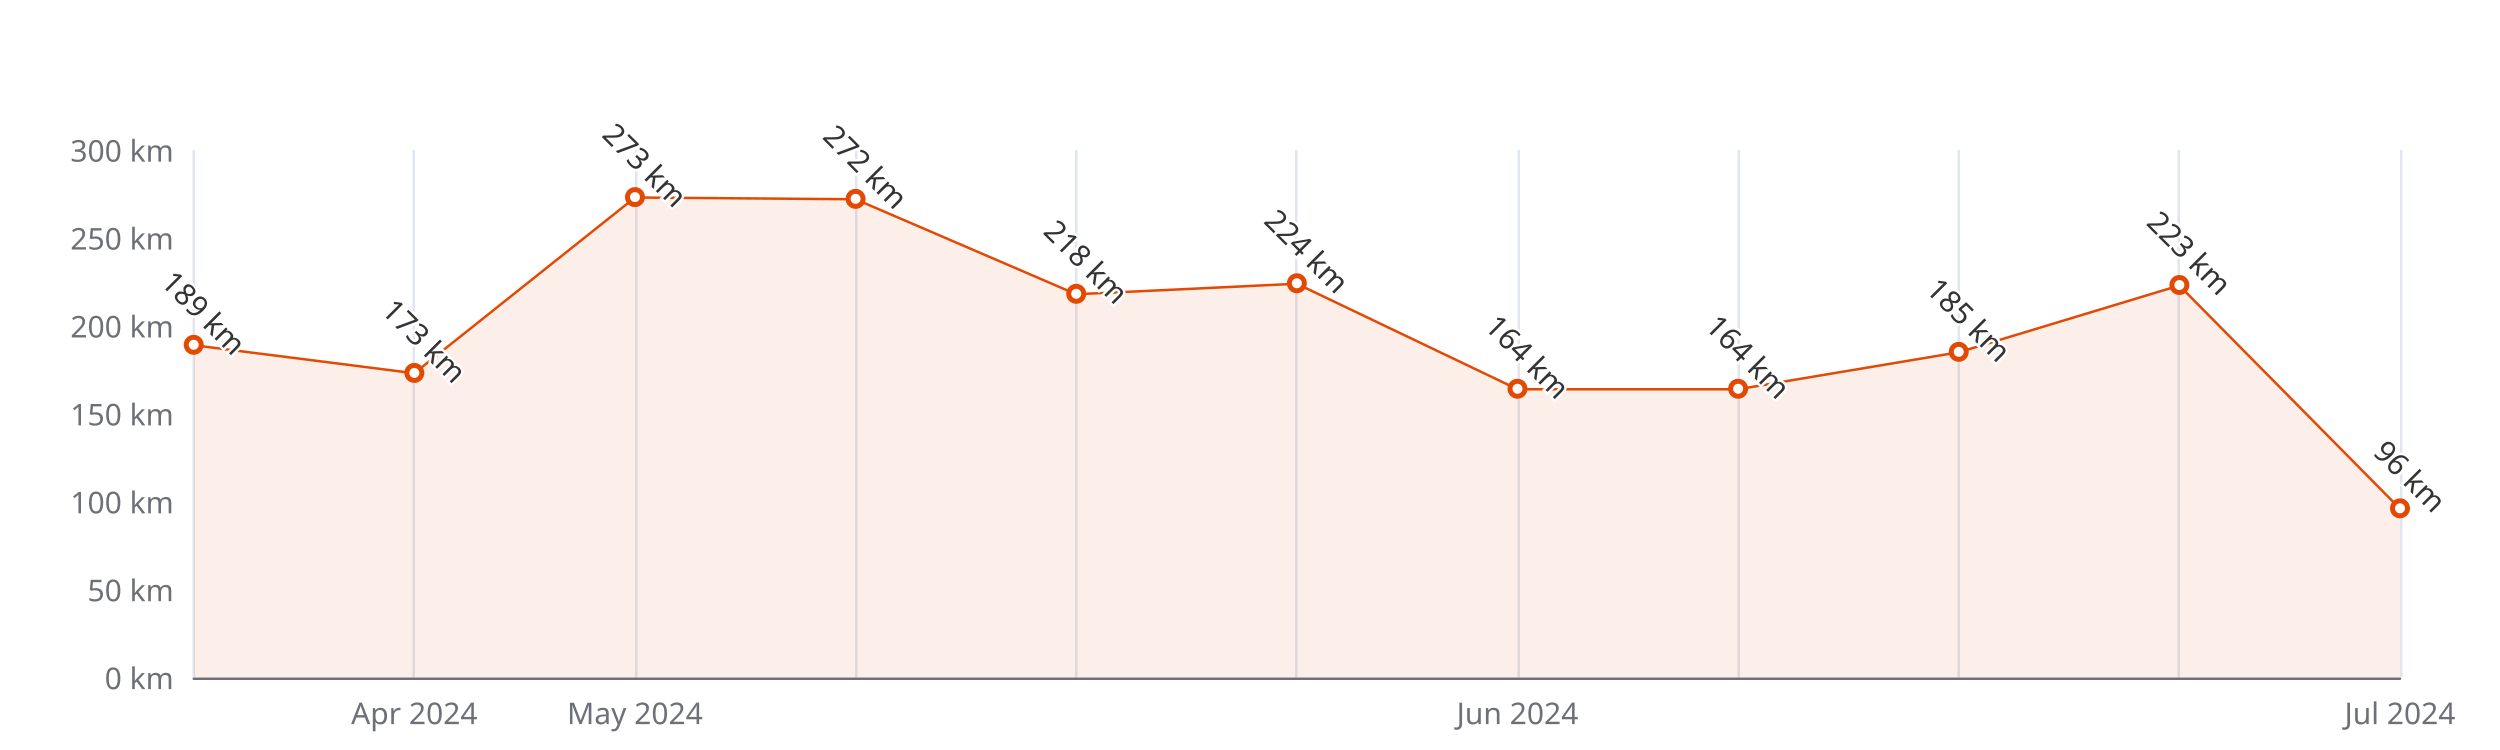
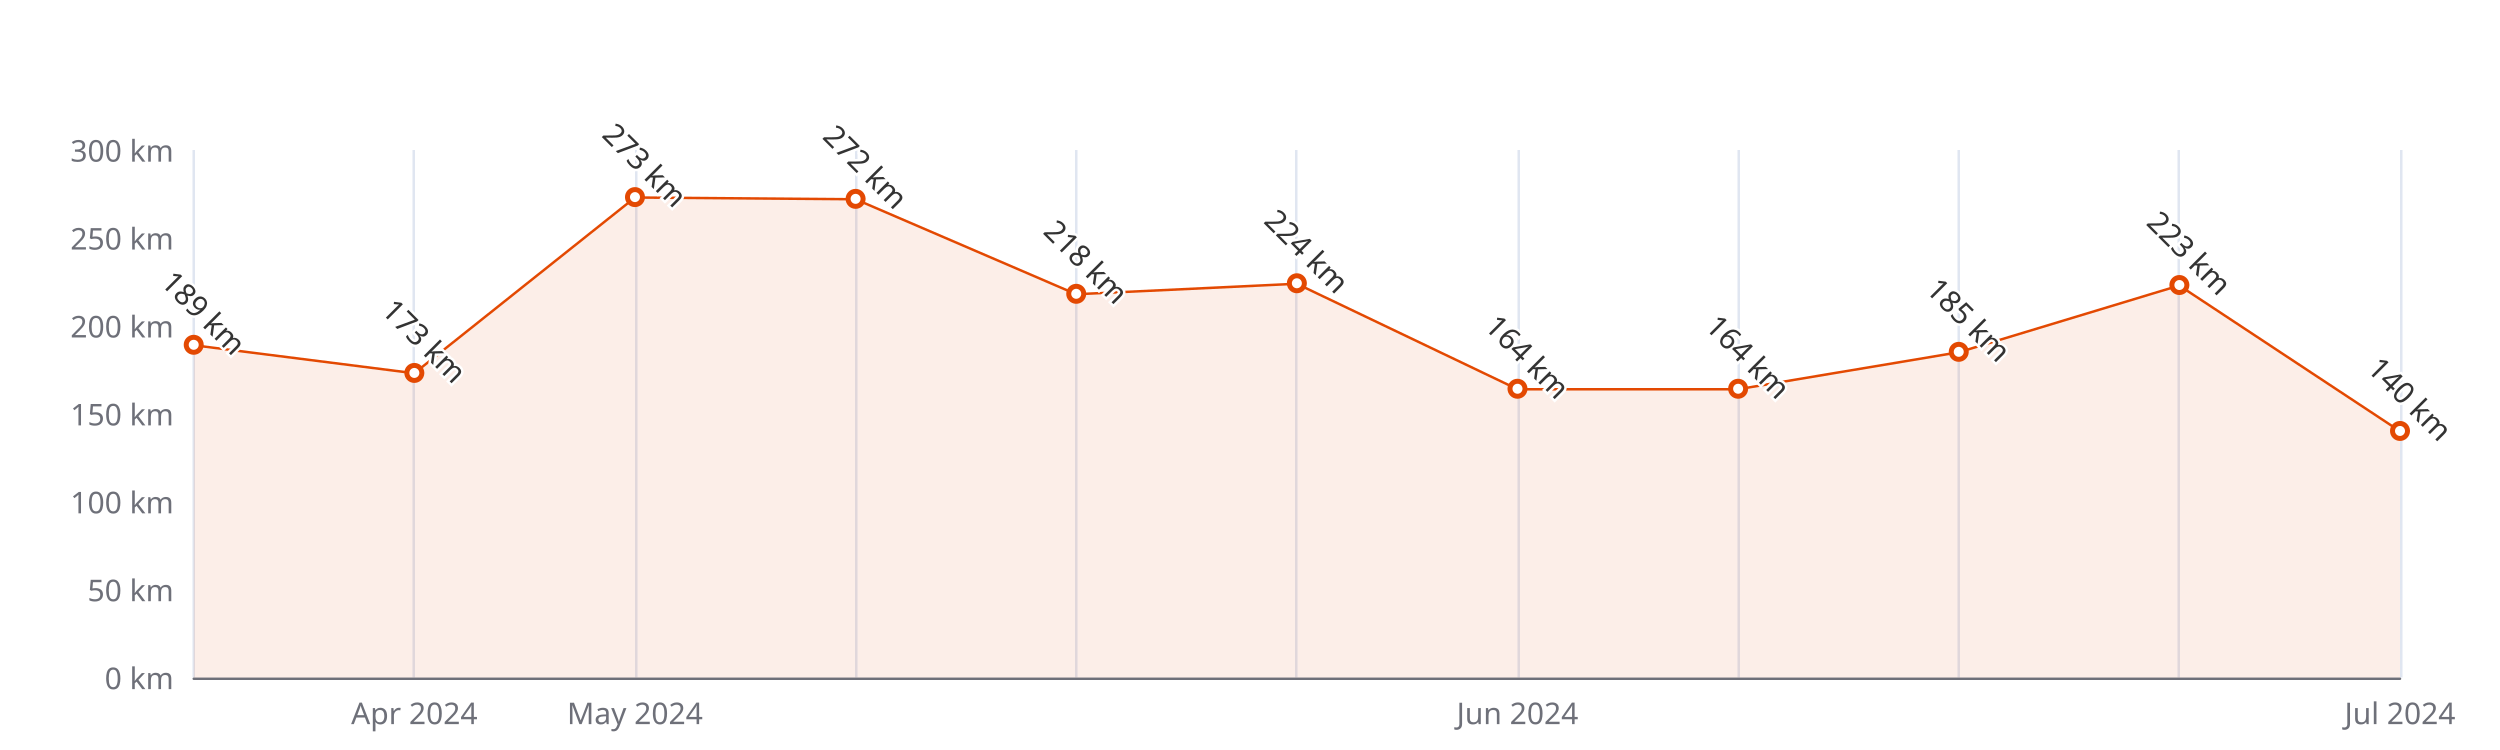
<svg xmlns="http://www.w3.org/2000/svg" width="1000" height="300" version="1.1" baseProfile="full" viewBox="0 0 1000 300">
  <rect width="1000" height="300" x="0" y="0" id="0" fill="#ffffff" />
  <path d="M77.5 60L77.5 271" fill="none" stroke="#E0E6F1" />
  <path d="M165.5 60L165.5 271" fill="none" stroke="#E0E6F1" />
  <path d="M254.5 60L254.5 271" fill="none" stroke="#E0E6F1" />
  <path d="M342.5 60L342.5 271" fill="none" stroke="#E0E6F1" />
  <path d="M430.5 60L430.5 271" fill="none" stroke="#E0E6F1" />
  <path d="M518.5 60L518.5 271" fill="none" stroke="#E0E6F1" />
  <path d="M607.5 60L607.5 271" fill="none" stroke="#E0E6F1" />
  <path d="M695.5 60L695.5 271" fill="none" stroke="#E0E6F1" />
  <path d="M783.5 60L783.5 271" fill="none" stroke="#E0E6F1" />
  <path d="M871.5 60L871.5 271" fill="none" stroke="#E0E6F1" />
  <path d="M960.5 60L960.5 271" fill="none" stroke="#E0E6F1" />
  <path d="M77.5 271.5L960 271.5" fill="none" stroke="#6E7079" stroke-linecap="round" />
  <text dominant-baseline="central" text-anchor="end" style="font-size:12px;font-family:sans-serif;" xml:space="preserve" transform="translate(69.48 271)" fill="#6E7079">0 km</text>
  <text dominant-baseline="central" text-anchor="end" style="font-size:12px;font-family:sans-serif;" xml:space="preserve" transform="translate(69.48 235.8333)" fill="#6E7079">50 km</text>
  <text dominant-baseline="central" text-anchor="end" style="font-size:12px;font-family:sans-serif;" xml:space="preserve" transform="translate(69.48 200.6667)" fill="#6E7079">100 km</text>
  <text dominant-baseline="central" text-anchor="end" style="font-size:12px;font-family:sans-serif;" xml:space="preserve" transform="translate(69.48 165.5)" fill="#6E7079">150 km</text>
  <text dominant-baseline="central" text-anchor="end" style="font-size:12px;font-family:sans-serif;" xml:space="preserve" transform="translate(69.48 130.3333)" fill="#6E7079">200 km</text>
  <text dominant-baseline="central" text-anchor="end" style="font-size:12px;font-family:sans-serif;" xml:space="preserve" transform="translate(69.48 95.1667)" fill="#6E7079">250 km</text>
  <text dominant-baseline="central" text-anchor="end" style="font-size:12px;font-family:sans-serif;" xml:space="preserve" transform="translate(69.48 60)" fill="#6E7079">300 km</text>
  <text dominant-baseline="central" text-anchor="middle" style="font-size:12px;font-family:sans-serif;" xml:space="preserve" y="6" transform="translate(165.732 279)" fill="#6E7079">Apr 2024</text>
  <text dominant-baseline="central" text-anchor="middle" style="font-size:12px;font-family:sans-serif;" xml:space="preserve" y="6" transform="translate(253.984 279)" fill="#6E7079">May 2024</text>
  <text dominant-baseline="central" text-anchor="middle" style="font-size:12px;font-family:sans-serif;" xml:space="preserve" y="6" transform="translate(606.992 279)" fill="#6E7079">Jun 2024</text>
  <text dominant-baseline="central" text-anchor="middle" style="font-size:12px;font-family:sans-serif;" xml:space="preserve" y="6" transform="translate(960 279)" fill="#6E7079">Jul 2024</text>
  <g clip-path="url(#zr5-c0)">
-     <path d="M77.5 138.1L165.7 149.3L254 79L342.2 79.7L430.5 117.7L518.7 113.5L607 155.7L695.2 155.7L783.5 140.9L871.7 114.2L960 203.5L960 271L871.7 271L783.5 271L695.2 271L607 271L518.7 271L430.5 271L342.2 271L254 271L165.7 271L77.5 271Z" fill="rgb(227,73,2)" fill-opacity="0.09" />
-     <path d="M77.5 138.1L165.7 149.3L254 79L342.2 79.7L430.5 117.7L518.7 113.5L607 155.7L695.2 155.7L783.5 140.9L871.7 114.2L960 203.5" fill="none" stroke="#E34902" stroke-linejoin="bevel" />
+     <path d="M77.5 138.1L165.7 149.3L254 79L342.2 79.7L430.5 117.7L518.7 113.5L607 155.7L695.2 155.7L783.5 140.9L871.7 114.2L960 172.5L960 271L871.7 271L783.5 271L695.2 271L607 271L518.7 271L430.5 271L342.2 271L254 271L165.7 271L77.5 271Z" fill="rgb(227,73,2)" fill-opacity="0.09" />
+     <path d="M77.5 138.1L165.7 149.3L254 79L342.2 79.7L430.5 117.7L518.7 113.5L607 155.7L695.2 155.7L783.5 140.9L871.7 114.2L960 172.5" fill="none" stroke="#E34902" stroke-linejoin="bevel" />
  </g>
  <path d="M1 0A1 1 0 1 1 1 -0.1A1 1 0 0 1 1 0" transform="matrix(3,0,0,3,77.48,138.07)" fill="#fff" stroke="#E34902" stroke-width="0.667" />
  <path d="M1 0A1 1 0 1 1 1 -0.1A1 1 0 0 1 1 0" transform="matrix(3,0,0,3,165.732,149.3233)" fill="#fff" stroke="#E34902" stroke-width="0.667" />
  <path d="M1 0A1 1 0 1 1 1 -0.1A1 1 0 0 1 1 0" transform="matrix(3,0,0,3,253.984,78.99)" fill="#fff" stroke="#E34902" stroke-width="0.667" />
  <path d="M1 0A1 1 0 1 1 1 -0.1A1 1 0 0 1 1 0" transform="matrix(3,0,0,3,342.236,79.6933)" fill="#fff" stroke="#E34902" stroke-width="0.667" />
  <path d="M1 0A1 1 0 1 1 1 -0.1A1 1 0 0 1 1 0" transform="matrix(3,0,0,3,430.488,117.6733)" fill="#fff" stroke="#E34902" stroke-width="0.667" />
  <path d="M1 0A1 1 0 1 1 1 -0.1A1 1 0 0 1 1 0" transform="matrix(3,0,0,3,518.74,113.4533)" fill="#fff" stroke="#E34902" stroke-width="0.667" />
  <path d="M1 0A1 1 0 1 1 1 -0.1A1 1 0 0 1 1 0" transform="matrix(3,0,0,3,606.992,155.6533)" fill="#fff" stroke="#E34902" stroke-width="0.667" />
  <path d="M1 0A1 1 0 1 1 1 -0.1A1 1 0 0 1 1 0" transform="matrix(3,0,0,3,695.244,155.6533)" fill="#fff" stroke="#E34902" stroke-width="0.667" />
  <path d="M1 0A1 1 0 1 1 1 -0.1A1 1 0 0 1 1 0" transform="matrix(3,0,0,3,783.496,140.8833)" fill="#fff" stroke="#E34902" stroke-width="0.667" />
  <path d="M1 0A1 1 0 1 1 1 -0.1A1 1 0 0 1 1 0" transform="matrix(3,0,0,3,871.748,114.1567)" fill="#fff" stroke="#E34902" stroke-width="0.667" />
-   <path d="M1 0A1 1 0 1 1 1 -0.1A1 1 0 0 1 1 0" transform="matrix(3,0,0,3,960,203.48)" fill="#fff" stroke="#E34902" stroke-width="0.667" />
+   <path d="M1 0A1 1 0 1 1 1 -0.1A1 1 0 0 1 1 0" transform="matrix(3,0,0,3,960,172.5333)" fill="#fff" stroke="#E34902" stroke-width="0.667" />
  <text dominant-baseline="central" text-anchor="middle" style="font-size:12px;font-family:sans-serif;" xml:space="preserve" y="-6" transform="matrix(0.707,0.707,-0.707,0.707,77.48,129.07)" fill="#333" stroke="rgb(255,255,255)" stroke-width="2" paint-order="stroke" stroke-miterlimit="2">189 km</text>
  <text dominant-baseline="central" text-anchor="middle" style="font-size:12px;font-family:sans-serif;" xml:space="preserve" y="-6" transform="matrix(0.707,0.707,-0.707,0.707,165.732,140.3233)" fill="#333" stroke="rgb(255,255,255)" stroke-width="2" paint-order="stroke" stroke-miterlimit="2">173 km</text>
  <text dominant-baseline="central" text-anchor="middle" style="font-size:12px;font-family:sans-serif;" xml:space="preserve" y="-6" transform="matrix(0.707,0.707,-0.707,0.707,253.984,69.99)" fill="#333" stroke="rgb(255,255,255)" stroke-width="2" paint-order="stroke" stroke-miterlimit="2">273 km</text>
  <text dominant-baseline="central" text-anchor="middle" style="font-size:12px;font-family:sans-serif;" xml:space="preserve" y="-6" transform="matrix(0.707,0.707,-0.707,0.707,342.236,70.6933)" fill="#333" stroke="rgb(255,255,255)" stroke-width="2" paint-order="stroke" stroke-miterlimit="2">272 km</text>
  <text dominant-baseline="central" text-anchor="middle" style="font-size:12px;font-family:sans-serif;" xml:space="preserve" y="-6" transform="matrix(0.707,0.707,-0.707,0.707,430.488,108.6733)" fill="#333" stroke="rgb(255,255,255)" stroke-width="2" paint-order="stroke" stroke-miterlimit="2">218 km</text>
  <text dominant-baseline="central" text-anchor="middle" style="font-size:12px;font-family:sans-serif;" xml:space="preserve" y="-6" transform="matrix(0.707,0.707,-0.707,0.707,518.74,104.4533)" fill="#333" stroke="rgb(255,255,255)" stroke-width="2" paint-order="stroke" stroke-miterlimit="2">224 km</text>
  <text dominant-baseline="central" text-anchor="middle" style="font-size:12px;font-family:sans-serif;" xml:space="preserve" y="-6" transform="matrix(0.707,0.707,-0.707,0.707,606.992,146.6533)" fill="#333" stroke="rgb(255,255,255)" stroke-width="2" paint-order="stroke" stroke-miterlimit="2">164 km</text>
  <text dominant-baseline="central" text-anchor="middle" style="font-size:12px;font-family:sans-serif;" xml:space="preserve" y="-6" transform="matrix(0.707,0.707,-0.707,0.707,695.244,146.6533)" fill="#333" stroke="rgb(255,255,255)" stroke-width="2" paint-order="stroke" stroke-miterlimit="2">164 km</text>
  <text dominant-baseline="central" text-anchor="middle" style="font-size:12px;font-family:sans-serif;" xml:space="preserve" y="-6" transform="matrix(0.707,0.707,-0.707,0.707,783.496,131.8833)" fill="#333" stroke="rgb(255,255,255)" stroke-width="2" paint-order="stroke" stroke-miterlimit="2">185 km</text>
  <text dominant-baseline="central" text-anchor="middle" style="font-size:12px;font-family:sans-serif;" xml:space="preserve" y="-6" transform="matrix(0.707,0.707,-0.707,0.707,871.748,105.1567)" fill="#333" stroke="rgb(255,255,255)" stroke-width="2" paint-order="stroke" stroke-miterlimit="2">223 km</text>
-   <text dominant-baseline="central" text-anchor="middle" style="font-size:12px;font-family:sans-serif;" xml:space="preserve" y="-6" transform="matrix(0.707,0.707,-0.707,0.707,960,194.48)" fill="#333" stroke="rgb(255,255,255)" stroke-width="2" paint-order="stroke" stroke-miterlimit="2">96 km</text>
+   <text dominant-baseline="central" text-anchor="middle" style="font-size:12px;font-family:sans-serif;" xml:space="preserve" y="-6" transform="matrix(0.707,0.707,-0.707,0.707,960,163.5333)" fill="#333" stroke="rgb(255,255,255)" stroke-width="2" paint-order="stroke" stroke-miterlimit="2">140 km</text>
  <defs>
    <clipPath id="zr5-c0">
      <path d="M76 59.5l884 0l0 212l-884 0Z" fill="#000" />
    </clipPath>
  </defs>
</svg>
